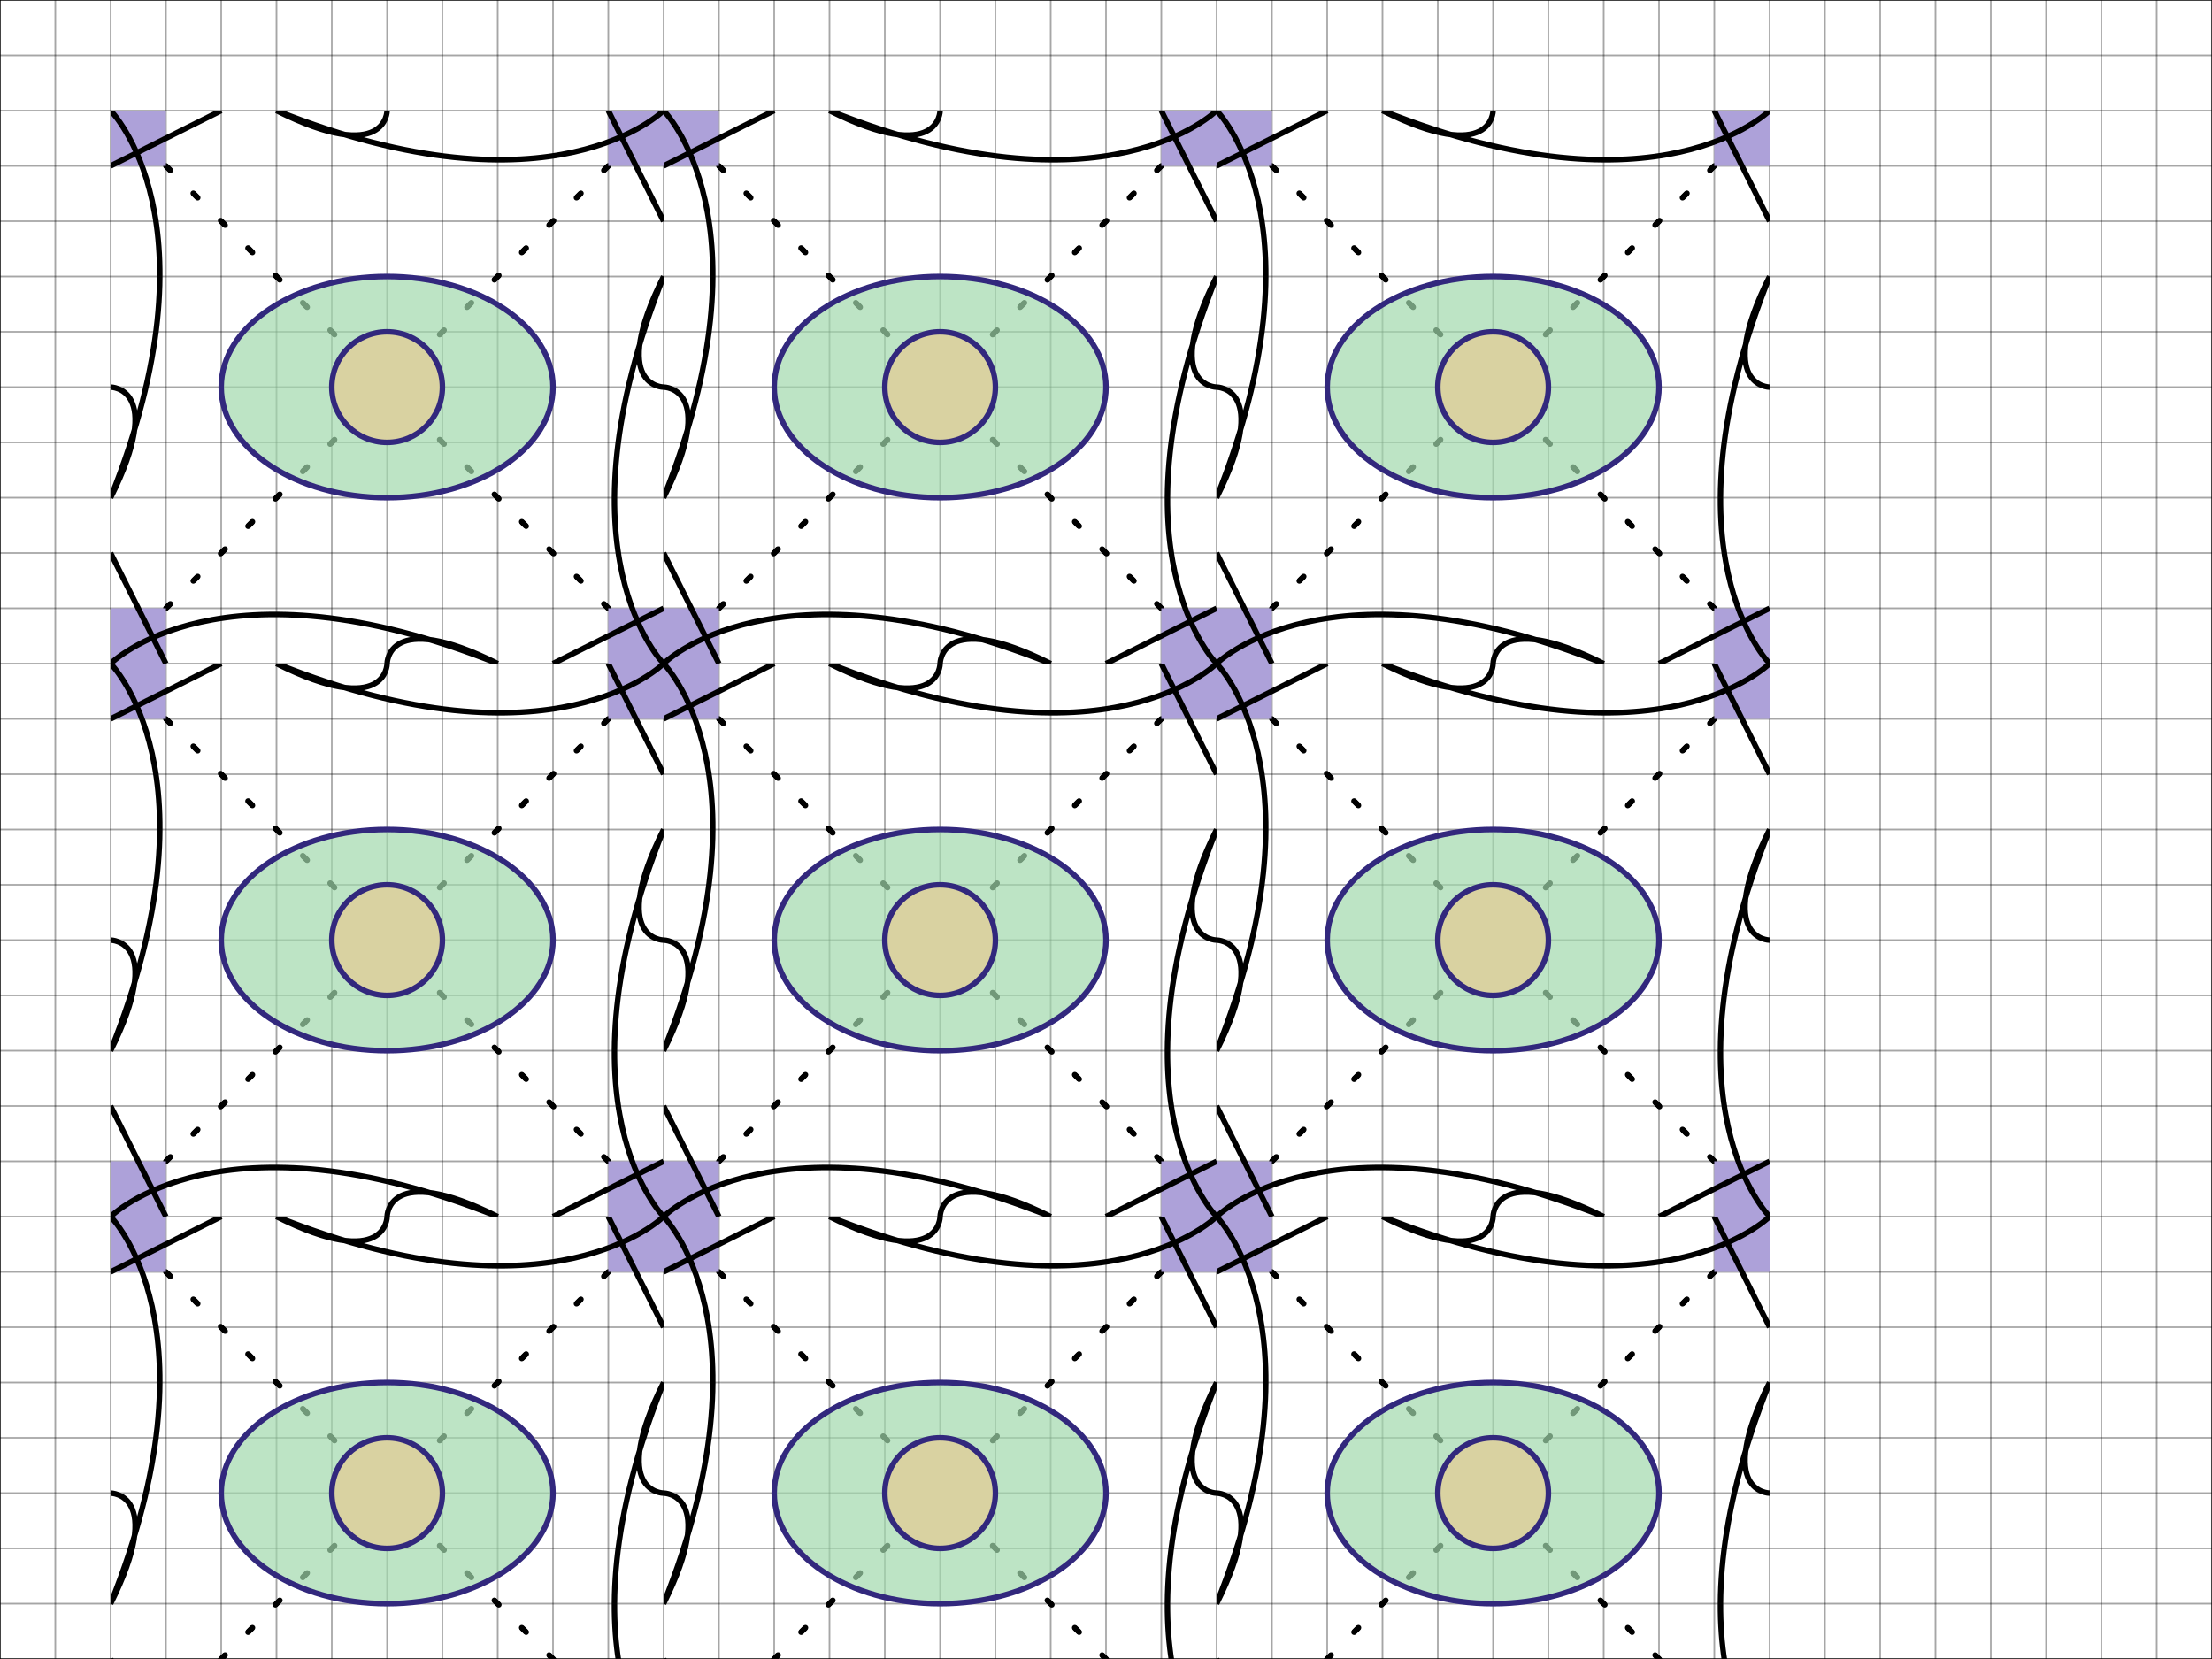
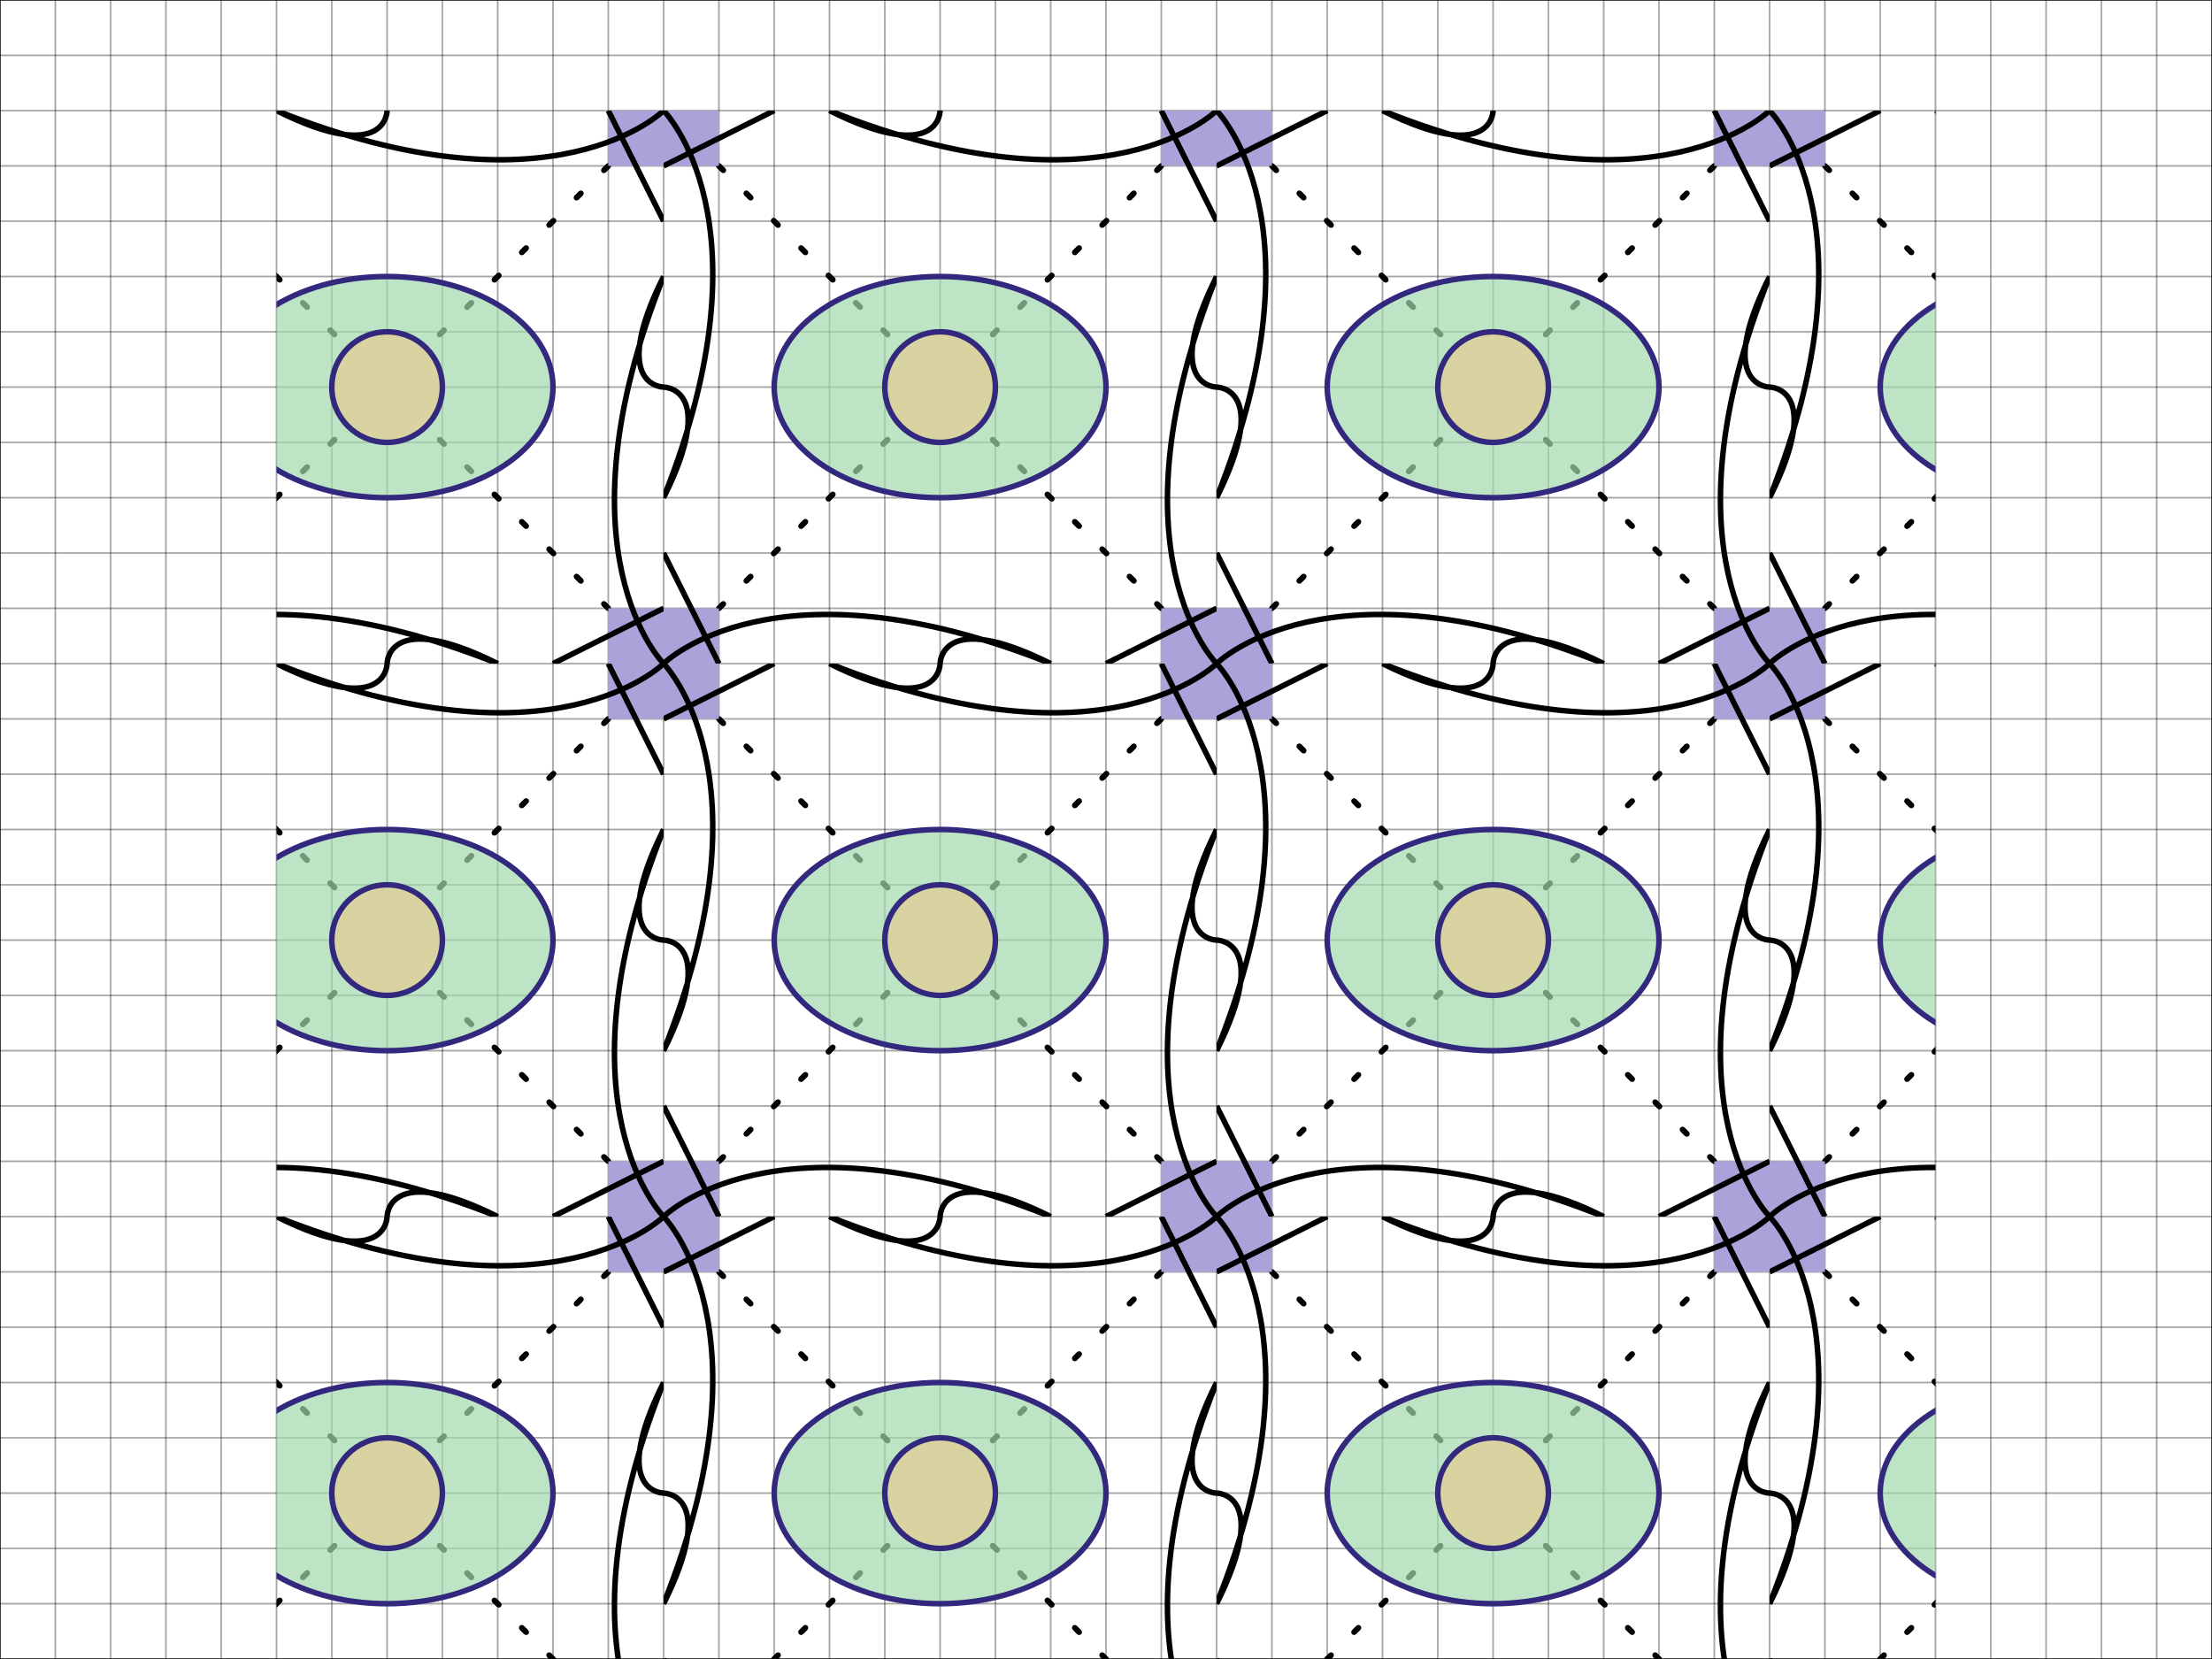
<svg xmlns="http://www.w3.org/2000/svg" xmlns:xlink="http://www.w3.org/1999/xlink" version="1.1" width="800" height="600" viewBox="0 0 400 300" preserveAspectRatio="none">
  <defs>
    <pattern id="gridPatternWithTessellation" x="20" y="20" width="100" height="100" patternUnits="userSpaceOnUse">
      <g id="layer1">
        <line stroke="#000000" stroke-width="1" stroke-linecap="round" stroke-linejoin="round" stroke-miterlimit="4" stop-color="0.4" stroke-dasharray="1, 6" stroke-dashoffset="0" x1="90" x2="10" y1="10" y2="90" id="patternLine1" />
        <use stroke-opacity="1" transform="rotate(90, 50, 50)" xlink:href="#patternLine1" id="patternLine2" />
        <use stroke-opacity="1" transform="rotate(180, 50, 50)" xlink:href="#patternLine1" id="patternLine3" />
        <use stroke-opacity="1" transform="rotate(270, 50, 50)" xlink:href="#patternLine1" id="patternLine4" />
        <ellipse fill="#a1d9ad" fill-opacity="0.7" fill-rule="nonzero" stroke="#32287d" stroke-width="1" stop-opacity="0.5" id="path3389" cx="50" cy="50" rx="30" ry="20" />
        <rect fill="#ada1d9" fill-opacity="1" fill-rule="nonzero" stroke="#3228d" font-stretch="10" stroke-linecap="butt" stroke-linejoin="bevel" stroke-miterlimit="4" stroke-width="10" stroke-opacity="0.4" id="patternRect_upperRight" width="20" height="20" x="90" y="-10" />
        <use transform="rotate(90, 50, 50)" xlink:href="#patternRect_upperRight" id="paternRect_lowerRight" />
        <use transform="rotate(180, 50, 50)" xlink:href="#patternRect_upperRight" id="paternRect_lowerLeft" />
        <use transform="rotate(270, 50, 50)" xlink:href="#patternRect_upperRight" id="paternRect_upperRight" />
        <circle fill="#d9d2a1" fill-opacity="1" fill-rule="nonzero" stroke="#32287d" stroke-width="1" stroke-linecap="butt" stroke-linejoin="bevel" stroke-miterlimit="4" id="path3395" cx="50" cy="50" r="10" />
        <path fill="none" stroke="#000000" stroke-width="1px" stroke-linecap="butt" stroke-linejoin="miter" stroke-opacity="1" d="m 0 50 s 10 0 0 20 C 20 20 0 0 0 0 M 20 0 0 10" id="patternPath_lowerLeft" />
        <use transform="rotate(90, 50, 50)" xlink:href="#patternPath_lowerLeft" id="patternPath_upperLeft" />
        <use transform="rotate(180, 50, 50)" xlink:href="#patternPath_lowerLeft" id="patternPath_upperRight" />
        <use transform="rotate(270, 50, 50)" xlink:href="#patternPath_lowerLeft" id="patternPath_lowerRight" />
      </g>
    </pattern>
    <pattern id="part_01" width="10" height="10" patternUnits="userSpaceOnUse">
      <rect width="10" height="10" fill="#ffffff" stroke="#000000" stroke-width="0.1" />
    </pattern>
  </defs>
  <rect width="100%" height="100%" id="background" x="0" y="0" fill="url(#part_01)" stroke-width="0.2" stroke="#000000" />
-   <rect id="gridWithTessallation" width="300" height="300" x="20" y="20" fill="url(#gridPatternWithTessellation)" />
+   <rect id="gridWithTessallation" width="300" height="300" x="50" y="20" fill="url(#gridPatternWithTessellation)" />
</svg>
